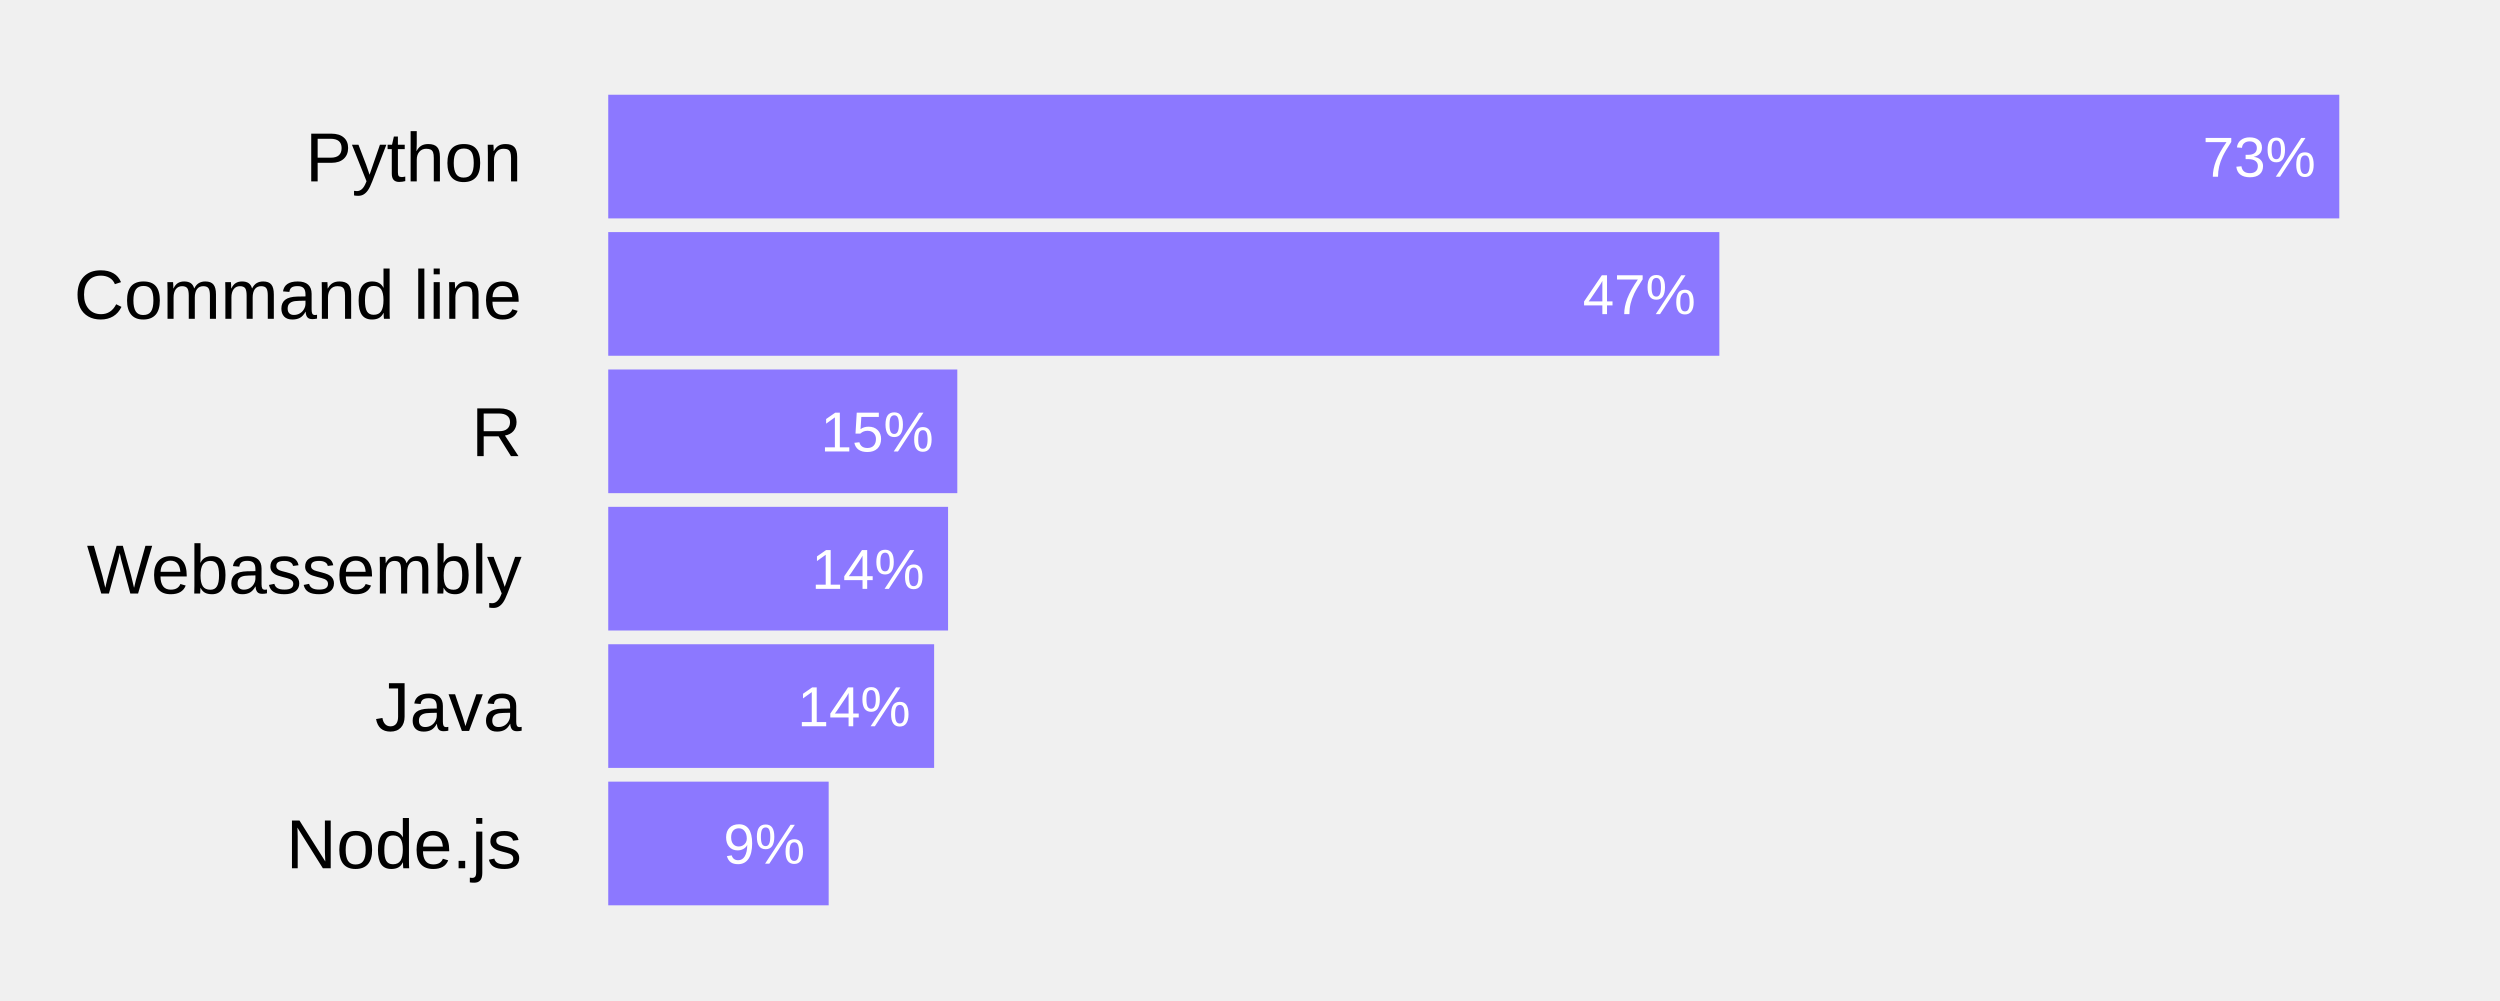
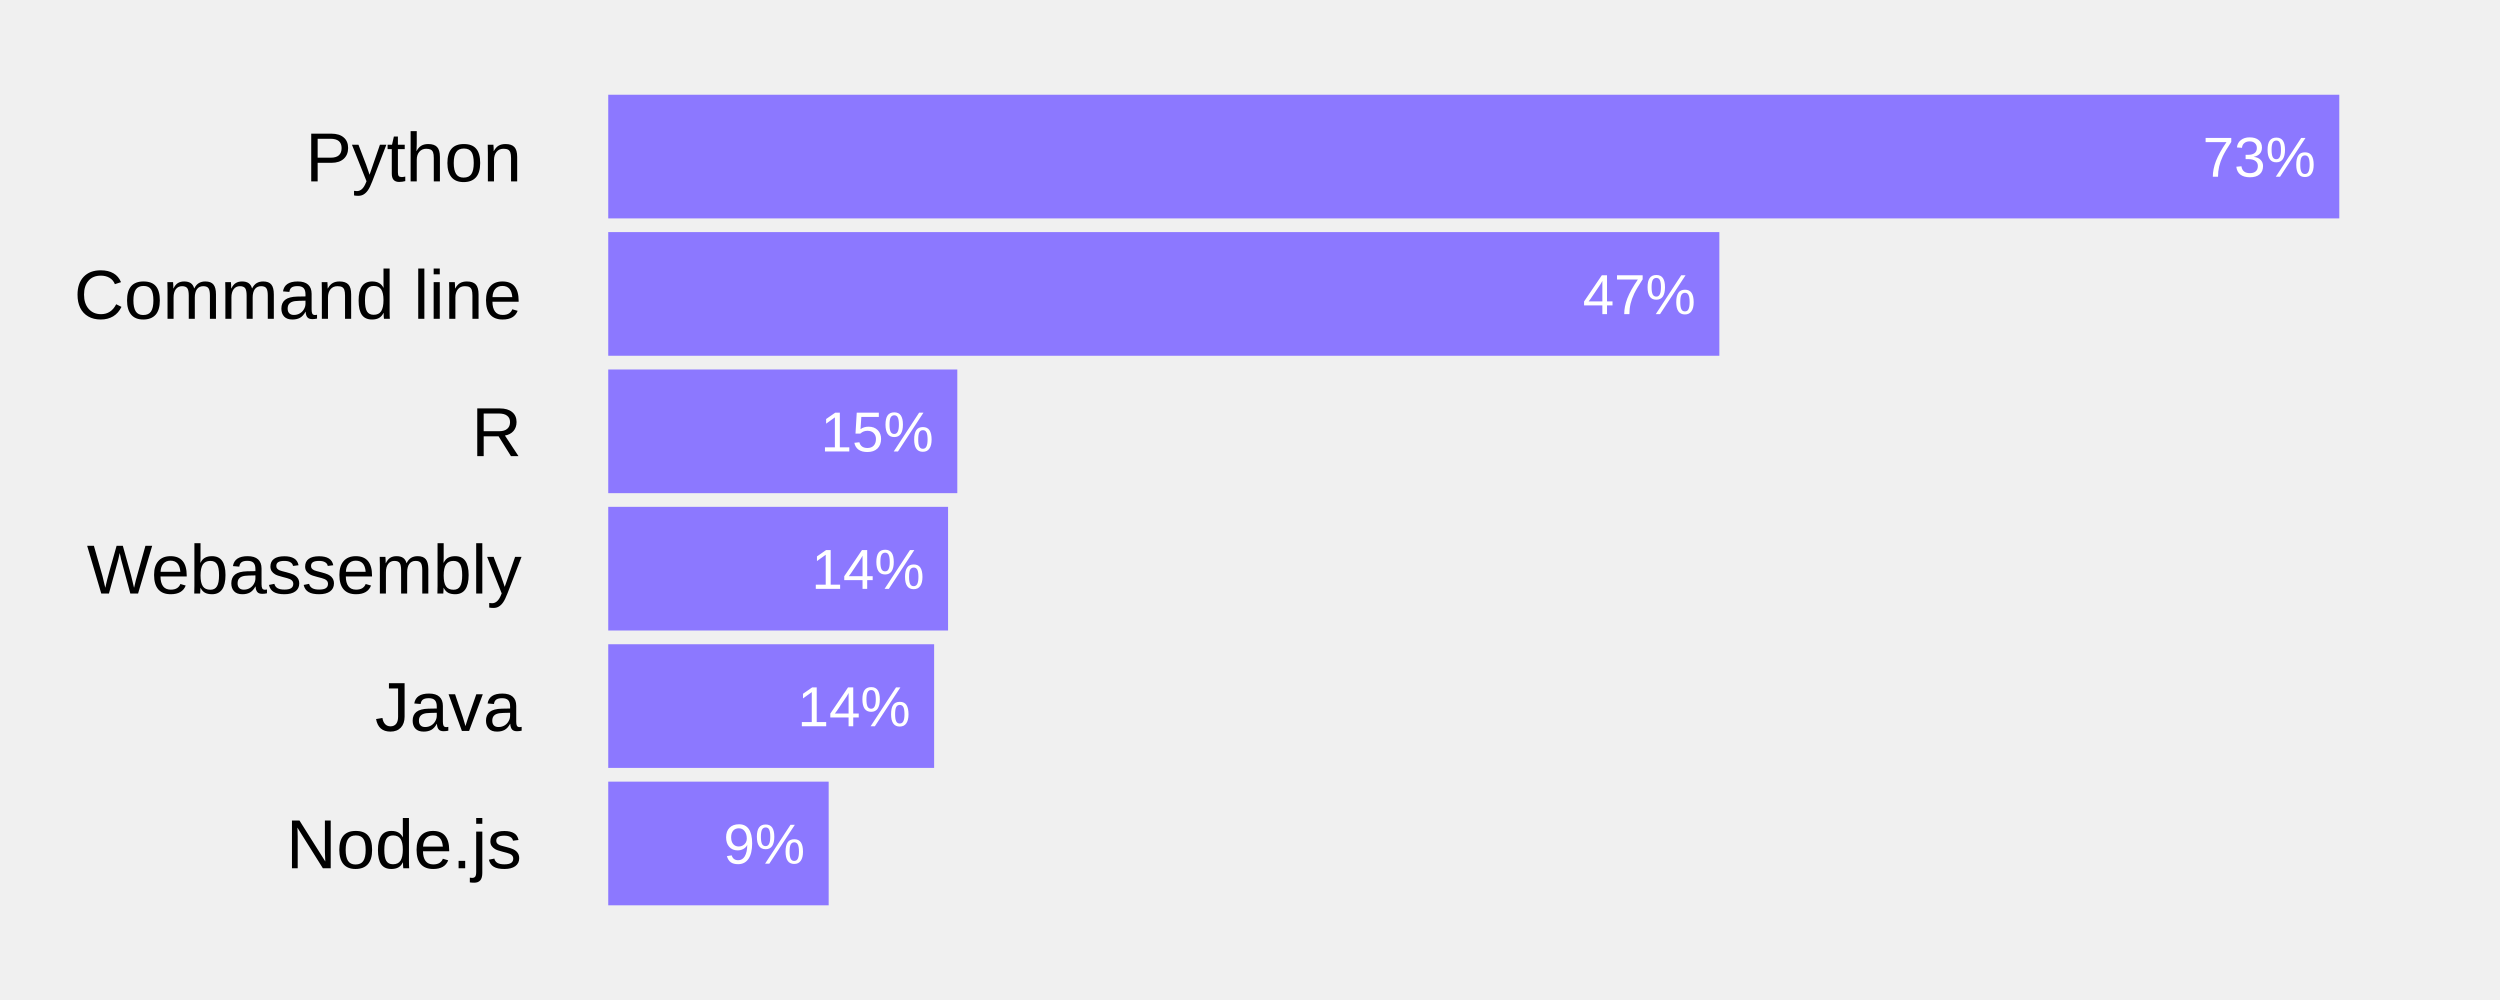
- <svg xmlns="http://www.w3.org/2000/svg" class="svglite" width="504.00pt" height="201.60pt" viewBox="0 0 504.00 201.60">
+ <svg xmlns="http://www.w3.org/2000/svg" width="672" height="268.8" class="svglite" viewBox="0 0 504 201.6">
  <defs>
-     <style type="text/css">
-     .svglite line, .svglite polyline, .svglite polygon, .svglite path, .svglite rect, .svglite circle {
-       fill: none;
-       stroke: #000000;
-       stroke-linecap: round;
-       stroke-linejoin: round;
-       stroke-miterlimit: 10.00;
-     }
-     .svglite text {
-       white-space: pre;
-     }
-   </style>
+     <style type="text/css">.svglite rect{fill:none;stroke:#000;stroke-linecap:round;stroke-linejoin:round;stroke-miterlimit:10}.svglite text{white-space:pre}</style>
  </defs>
-   <rect width="100%" height="100%" style="stroke: none; fill: none;" />
+   <rect width="100%" height="100%" style="stroke:none;fill:none" />
  <defs>
    <clipPath id="cpMC4wMHw1MDQuMDB8MC4wMHwyMDEuNjA=">
-       <rect x="0.00" y="0.00" width="504.00" height="201.60" />
+       <rect width="504" height="201.6" x="0" y="0" />
    </clipPath>
  </defs>
  <g clip-path="url(#cpMC4wMHw1MDQuMDB8MC4wMHwyMDEuNjA=)">
-     <rect x="122.62" y="19.10" width="348.98" height="24.93" style="stroke-width: 1.07; stroke: none; stroke-linecap: butt; stroke-linejoin: miter; fill: #8C78FF;" />
-     <rect x="122.62" y="46.79" width="224.00" height="24.93" style="stroke-width: 1.07; stroke: none; stroke-linecap: butt; stroke-linejoin: miter; fill: #8C78FF;" />
-     <rect x="122.62" y="74.49" width="70.37" height="24.93" style="stroke-width: 1.07; stroke: none; stroke-linecap: butt; stroke-linejoin: miter; fill: #8C78FF;" />
-     <rect x="122.62" y="102.18" width="68.51" height="24.93" style="stroke-width: 1.07; stroke: none; stroke-linecap: butt; stroke-linejoin: miter; fill: #8C78FF;" />
-     <rect x="122.62" y="129.88" width="65.70" height="24.93" style="stroke-width: 1.07; stroke: none; stroke-linecap: butt; stroke-linejoin: miter; fill: #8C78FF;" />
-     <rect x="122.62" y="157.58" width="44.44" height="24.93" style="stroke-width: 1.07; stroke: none; stroke-linecap: butt; stroke-linejoin: miter; fill: #8C78FF;" />
-     <text x="466.85" y="35.63" text-anchor="end" style="font-size: 11.38px;fill: #FFFFFF; font-family: &quot;Arial&quot;;" textLength="22.77px" lengthAdjust="spacingAndGlyphs">73%</text>
-     <text x="341.86" y="63.33" text-anchor="end" style="font-size: 11.38px;fill: #FFFFFF; font-family: &quot;Arial&quot;;" textLength="22.77px" lengthAdjust="spacingAndGlyphs">47%</text>
-     <text x="188.23" y="91.02" text-anchor="end" style="font-size: 11.38px;fill: #FFFFFF; font-family: &quot;Arial&quot;;" textLength="22.77px" lengthAdjust="spacingAndGlyphs">15%</text>
-     <text x="186.38" y="118.72" text-anchor="end" style="font-size: 11.38px;fill: #FFFFFF; font-family: &quot;Arial&quot;;" textLength="22.77px" lengthAdjust="spacingAndGlyphs">14%</text>
-     <text x="183.57" y="146.41" text-anchor="end" style="font-size: 11.38px;fill: #FFFFFF; font-family: &quot;Arial&quot;;" textLength="22.77px" lengthAdjust="spacingAndGlyphs">14%</text>
-     <text x="162.30" y="174.11" text-anchor="end" style="font-size: 11.38px;fill: #FFFFFF; font-family: &quot;Arial&quot;;" textLength="16.44px" lengthAdjust="spacingAndGlyphs">9%</text>
-     <text x="105.17" y="175.05" text-anchor="end" style="font-size: 14.00px; font-family: &quot;Arial&quot;;" textLength="47.46px" lengthAdjust="spacingAndGlyphs">Node.js</text>
-     <text x="105.17" y="147.35" text-anchor="end" style="font-size: 14.00px; font-family: &quot;Arial&quot;;" textLength="29.56px" lengthAdjust="spacingAndGlyphs">Java</text>
-     <text x="105.17" y="119.66" text-anchor="end" style="font-size: 14.00px; font-family: &quot;Arial&quot;;" textLength="87.64px" lengthAdjust="spacingAndGlyphs">Webassembly</text>
-     <text x="105.17" y="91.96" text-anchor="end" style="font-size: 14.00px; font-family: &quot;Arial&quot;;" textLength="10.11px" lengthAdjust="spacingAndGlyphs">R</text>
-     <text x="105.17" y="64.27" text-anchor="end" style="font-size: 14.00px; font-family: &quot;Arial&quot;;" textLength="90.23px" lengthAdjust="spacingAndGlyphs">Command line</text>
-     <text x="105.17" y="36.57" text-anchor="end" style="font-size: 14.00px; font-family: &quot;Arial&quot;;" textLength="43.57px" lengthAdjust="spacingAndGlyphs">Python</text>
+     <rect width="348.98" height="24.93" x="122.62" y="19.1" style="stroke-width:1.07;stroke:none;stroke-linecap:butt;stroke-linejoin:miter;fill:#8c78ff" />
+     <rect width="224" height="24.93" x="122.62" y="46.79" style="stroke-width:1.07;stroke:none;stroke-linecap:butt;stroke-linejoin:miter;fill:#8c78ff" />
+     <rect width="70.37" height="24.93" x="122.62" y="74.49" style="stroke-width:1.07;stroke:none;stroke-linecap:butt;stroke-linejoin:miter;fill:#8c78ff" />
+     <rect width="68.51" height="24.93" x="122.62" y="102.18" style="stroke-width:1.07;stroke:none;stroke-linecap:butt;stroke-linejoin:miter;fill:#8c78ff" />
+     <rect width="65.7" height="24.93" x="122.62" y="129.88" style="stroke-width:1.07;stroke:none;stroke-linecap:butt;stroke-linejoin:miter;fill:#8c78ff" />
+     <rect width="44.44" height="24.93" x="122.62" y="157.58" style="stroke-width:1.07;stroke:none;stroke-linecap:butt;stroke-linejoin:miter;fill:#8c78ff" />
+     <text x="466.85" y="35.63" lengthAdjust="spacingAndGlyphs" text-anchor="end" style="font-size:11.38px;fill:#fff;font-family:&quot;Arial&quot;" textLength="22.77">73%</text>
+     <text x="341.86" y="63.33" lengthAdjust="spacingAndGlyphs" text-anchor="end" style="font-size:11.38px;fill:#fff;font-family:&quot;Arial&quot;" textLength="22.77">47%</text>
+     <text x="188.23" y="91.02" lengthAdjust="spacingAndGlyphs" text-anchor="end" style="font-size:11.38px;fill:#fff;font-family:&quot;Arial&quot;" textLength="22.77">15%</text>
+     <text x="186.38" y="118.72" lengthAdjust="spacingAndGlyphs" text-anchor="end" style="font-size:11.38px;fill:#fff;font-family:&quot;Arial&quot;" textLength="22.77">14%</text>
+     <text x="183.57" y="146.41" lengthAdjust="spacingAndGlyphs" text-anchor="end" style="font-size:11.38px;fill:#fff;font-family:&quot;Arial&quot;" textLength="22.77">14%</text>
+     <text x="162.3" y="174.11" lengthAdjust="spacingAndGlyphs" text-anchor="end" style="font-size:11.38px;fill:#fff;font-family:&quot;Arial&quot;" textLength="16.44">9%</text>
+     <text x="105.17" y="175.05" lengthAdjust="spacingAndGlyphs" text-anchor="end" style="font-size:14px;font-family:&quot;Arial&quot;" textLength="47.46">Node.js</text>
+     <text x="105.17" y="147.35" lengthAdjust="spacingAndGlyphs" text-anchor="end" style="font-size:14px;font-family:&quot;Arial&quot;" textLength="29.56">Java</text>
+     <text x="105.17" y="119.66" lengthAdjust="spacingAndGlyphs" text-anchor="end" style="font-size:14px;font-family:&quot;Arial&quot;" textLength="87.64">Webassembly</text>
+     <text x="105.17" y="91.96" lengthAdjust="spacingAndGlyphs" text-anchor="end" style="font-size:14px;font-family:&quot;Arial&quot;" textLength="10.11">R</text>
+     <text x="105.17" y="64.27" lengthAdjust="spacingAndGlyphs" text-anchor="end" style="font-size:14px;font-family:&quot;Arial&quot;" textLength="90.23">Command line</text>
+     <text x="105.17" y="36.57" lengthAdjust="spacingAndGlyphs" text-anchor="end" style="font-size:14px;font-family:&quot;Arial&quot;" textLength="43.57">Python</text>
  </g>
</svg>
